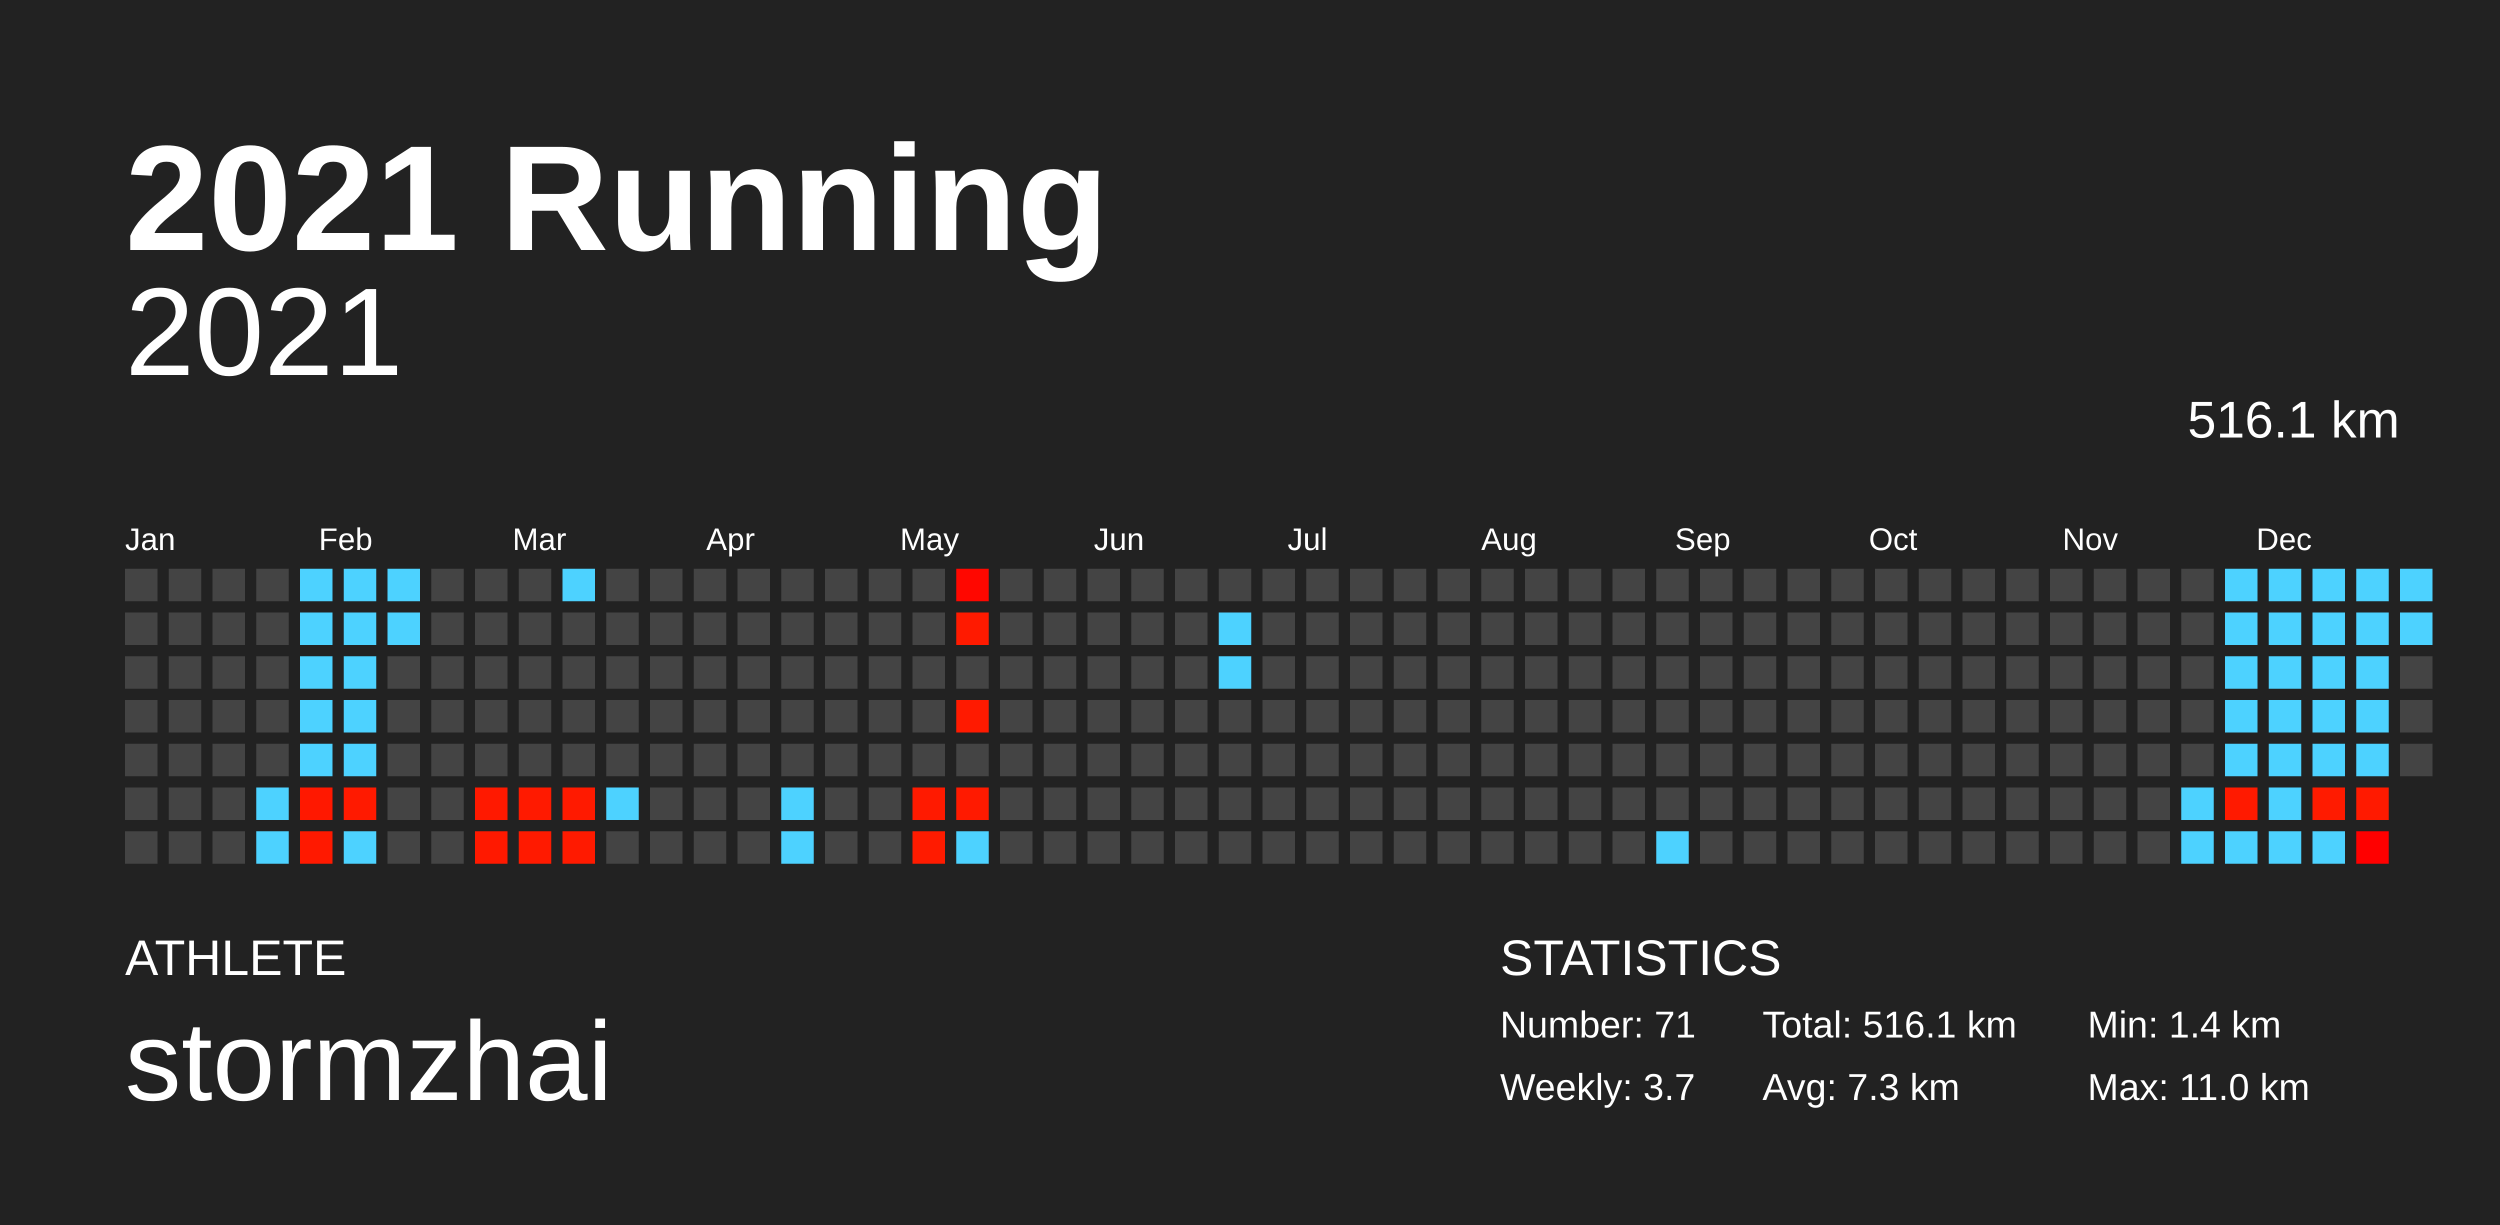
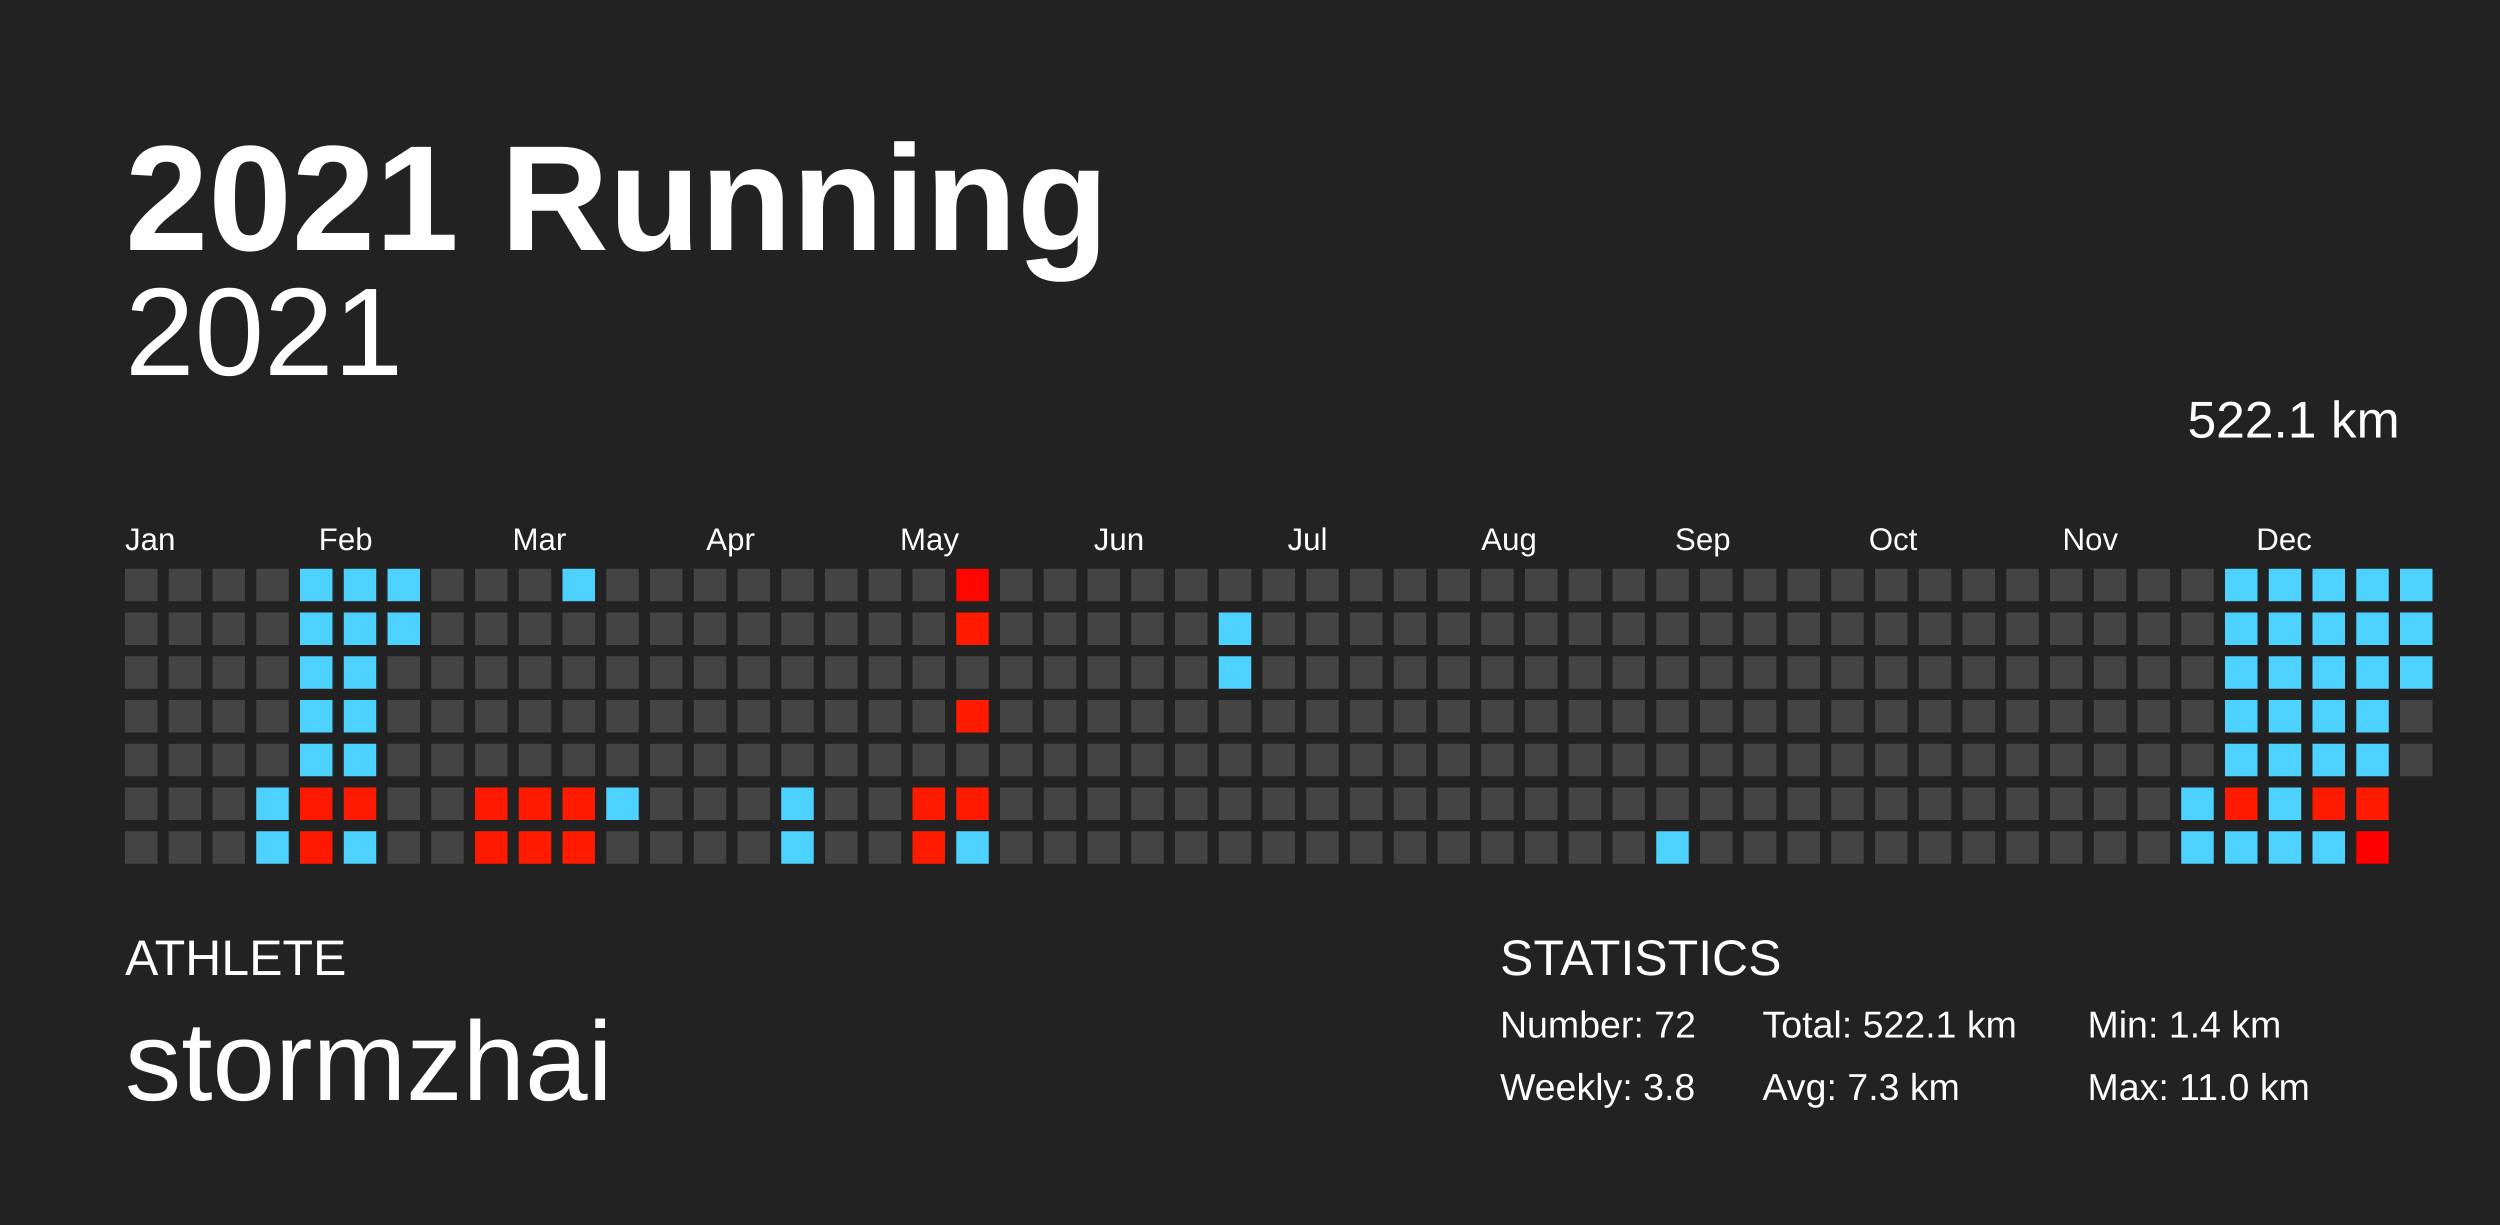
<svg xmlns="http://www.w3.org/2000/svg" baseProfile="full" height="98mm" version="1.1" viewBox="0,0,200,98" width="200mm">
  <defs />
  <rect fill="#222222" height="98" width="200" x="0" y="0" />
  <text fill="#FFFFFF" style="font-size:12px; font-family:Arial; font-weight:bold;" x="10" y="20">2021 Running</text>
  <text fill="#FFFFFF" style="font-size:4px; font-family:Arial" x="10" y="78">ATHLETE</text>
  <text fill="#FFFFFF" style="font-size:9px; font-family:Arial" x="10" y="88">stormzhai</text>
  <text fill="#FFFFFF" style="font-size:4px; font-family:Arial" x="120" y="78">STATISTICS</text>
-   <text fill="#FFFFFF" style="font-size:3px; font-family:Arial" x="120" y="83">Number: 71</text>
-   <text fill="#FFFFFF" style="font-size:3px; font-family:Arial" x="120" y="88">Weekly: 3.7</text>
-   <text fill="#FFFFFF" style="font-size:3px; font-family:Arial" x="141" y="83">Total: 516.1 km</text>
+   <text fill="#FFFFFF" style="font-size:3px; font-family:Arial" x="120" y="83">Number: 72</text>
+   <text fill="#FFFFFF" style="font-size:3px; font-family:Arial" x="120" y="88">Weekly: 3.8</text>
+   <text fill="#FFFFFF" style="font-size:3px; font-family:Arial" x="141" y="83">Total: 522.1 km</text>
  <text fill="#FFFFFF" style="font-size:3px; font-family:Arial" x="141" y="88">Avg: 7.3 km</text>
  <text fill="#FFFFFF" style="font-size:3px; font-family:Arial" x="167" y="83">Min: 1.4 km</text>
  <text fill="#FFFFFF" style="font-size:3px; font-family:Arial" x="167" y="88">Max: 11.0 km</text>
  <text alignment-baseline="hanging" fill="#FFFFFF" style="font-size:10.0px; font-family:Arial;" x="10" y="30">2021</text>
-   <text alignment-baseline="hanging" fill="#FFFFFF" style="font-size:4.125px; font-family:Arial;" x="175" y="35">516.1 km</text>
+   <text alignment-baseline="hanging" fill="#FFFFFF" style="font-size:4.125px; font-family:Arial;" x="175" y="35">522.1 km</text>
  <text fill="#FFFFFF" style="font-size:2.5px; font-family:Arial" x="10.0" y="44">Jan</text>
  <text fill="#FFFFFF" style="font-size:2.5px; font-family:Arial" x="25.5" y="44">Feb</text>
  <text fill="#FFFFFF" style="font-size:2.5px; font-family:Arial" x="41.0" y="44">Mar</text>
  <text fill="#FFFFFF" style="font-size:2.5px; font-family:Arial" x="56.5" y="44">Apr</text>
  <text fill="#FFFFFF" style="font-size:2.5px; font-family:Arial" x="72.0" y="44">May</text>
  <text fill="#FFFFFF" style="font-size:2.5px; font-family:Arial" x="87.5" y="44">Jun</text>
  <text fill="#FFFFFF" style="font-size:2.5px; font-family:Arial" x="103.0" y="44">Jul</text>
  <text fill="#FFFFFF" style="font-size:2.5px; font-family:Arial" x="118.5" y="44">Aug</text>
  <text fill="#FFFFFF" style="font-size:2.5px; font-family:Arial" x="134.0" y="44">Sep</text>
  <text fill="#FFFFFF" style="font-size:2.5px; font-family:Arial" x="149.5" y="44">Oct</text>
  <text fill="#FFFFFF" style="font-size:2.5px; font-family:Arial" x="165.0" y="44">Nov</text>
  <text fill="#FFFFFF" style="font-size:2.5px; font-family:Arial" x="180.5" y="44">Dec</text>
  <rect fill="#444444" height="2.6" width="2.6" x="10.0" y="45.5" />
  <rect fill="#444444" height="2.6" width="2.6" x="10.0" y="49.0" />
  <rect fill="#444444" height="2.6" width="2.6" x="10.0" y="52.5" />
  <rect fill="#444444" height="2.6" width="2.6" x="10.0" y="56.0" />
  <rect fill="#444444" height="2.6" width="2.6" x="10.0" y="59.5" />
  <rect fill="#444444" height="2.6" width="2.6" x="10.0" y="63.0" />
  <rect fill="#444444" height="2.6" width="2.6" x="10.0" y="66.5" />
  <rect fill="#444444" height="2.6" width="2.6" x="13.5" y="45.5" />
  <rect fill="#444444" height="2.6" width="2.6" x="13.5" y="49.0" />
  <rect fill="#444444" height="2.6" width="2.6" x="13.5" y="52.5" />
  <rect fill="#444444" height="2.6" width="2.6" x="13.5" y="56.0" />
  <rect fill="#444444" height="2.6" width="2.6" x="13.5" y="59.5" />
  <rect fill="#444444" height="2.6" width="2.6" x="13.5" y="63.0" />
  <rect fill="#444444" height="2.6" width="2.6" x="13.5" y="66.5" />
  <rect fill="#444444" height="2.6" width="2.6" x="17.0" y="45.5" />
  <rect fill="#444444" height="2.6" width="2.6" x="17.0" y="49.0" />
  <rect fill="#444444" height="2.6" width="2.6" x="17.0" y="52.5" />
  <rect fill="#444444" height="2.6" width="2.6" x="17.0" y="56.0" />
  <rect fill="#444444" height="2.6" width="2.6" x="17.0" y="59.5" />
  <rect fill="#444444" height="2.6" width="2.6" x="17.0" y="63.0" />
  <rect fill="#444444" height="2.6" width="2.6" x="17.0" y="66.5" />
  <rect fill="#444444" height="2.6" width="2.6" x="20.5" y="45.5" />
  <rect fill="#444444" height="2.6" width="2.6" x="20.5" y="49.0" />
  <rect fill="#444444" height="2.6" width="2.6" x="20.5" y="52.5" />
  <rect fill="#444444" height="2.6" width="2.6" x="20.5" y="56.0" />
  <rect fill="#444444" height="2.6" width="2.6" x="20.5" y="59.5" />
  <rect fill="#4dd2ff" height="2.6" width="2.6" x="20.5" y="63.0" />
  <rect fill="#4dd2ff" height="2.6" width="2.6" x="20.5" y="66.5" />
  <rect fill="#4dd2ff" height="2.6" width="2.6" x="24.0" y="45.5" />
  <rect fill="#4dd2ff" height="2.6" width="2.6" x="24.0" y="49.0" />
  <rect fill="#4dd2ff" height="2.6" width="2.6" x="24.0" y="52.5" />
  <rect fill="#4dd2ff" height="2.6" width="2.6" x="24.0" y="56.0" />
  <rect fill="#4dd2ff" height="2.6" width="2.6" x="24.0" y="59.5" />
  <rect fill="#ff1800" height="2.6" width="2.6" x="24.0" y="63.0" />
  <rect fill="#ff1900" height="2.6" width="2.6" x="24.0" y="66.5" />
  <rect fill="#4dd2ff" height="2.6" width="2.6" x="27.5" y="45.5" />
  <rect fill="#4dd2ff" height="2.6" width="2.6" x="27.5" y="49.0" />
  <rect fill="#4dd2ff" height="2.6" width="2.6" x="27.5" y="52.5" />
  <rect fill="#4dd2ff" height="2.6" width="2.6" x="27.5" y="56.0" />
  <rect fill="#4dd2ff" height="2.6" width="2.6" x="27.5" y="59.5" />
  <rect fill="#ff1a00" height="2.6" width="2.6" x="27.5" y="63.0" />
  <rect fill="#4dd2ff" height="2.6" width="2.6" x="27.5" y="66.5" />
  <rect fill="#4dd2ff" height="2.6" width="2.6" x="31.0" y="45.5" />
  <rect fill="#4dd2ff" height="2.6" width="2.6" x="31.0" y="49.0" />
  <rect fill="#444444" height="2.6" width="2.6" x="31.0" y="52.5" />
  <rect fill="#444444" height="2.6" width="2.6" x="31.0" y="56.0" />
  <rect fill="#444444" height="2.6" width="2.6" x="31.0" y="59.5" />
  <rect fill="#444444" height="2.6" width="2.6" x="31.0" y="63.0" />
  <rect fill="#444444" height="2.6" width="2.6" x="31.0" y="66.5" />
  <rect fill="#444444" height="2.6" width="2.6" x="34.5" y="45.5" />
  <rect fill="#444444" height="2.6" width="2.6" x="34.5" y="49.0" />
  <rect fill="#444444" height="2.6" width="2.6" x="34.5" y="52.5" />
  <rect fill="#444444" height="2.6" width="2.6" x="34.5" y="56.0" />
  <rect fill="#444444" height="2.6" width="2.6" x="34.5" y="59.5" />
  <rect fill="#444444" height="2.6" width="2.6" x="34.5" y="63.0" />
  <rect fill="#444444" height="2.6" width="2.6" x="34.5" y="66.5" />
  <rect fill="#444444" height="2.6" width="2.6" x="38.0" y="45.5" />
  <rect fill="#444444" height="2.6" width="2.6" x="38.0" y="49.0" />
  <rect fill="#444444" height="2.6" width="2.6" x="38.0" y="52.5" />
  <rect fill="#444444" height="2.6" width="2.6" x="38.0" y="56.0" />
  <rect fill="#444444" height="2.6" width="2.6" x="38.0" y="59.5" />
  <rect fill="#ff1900" height="2.6" width="2.6" x="38.0" y="63.0" />
  <rect fill="#ff1900" height="2.6" width="2.6" x="38.0" y="66.5" />
  <rect fill="#444444" height="2.6" width="2.6" x="41.5" y="45.5" />
  <rect fill="#444444" height="2.6" width="2.6" x="41.5" y="49.0" />
  <rect fill="#444444" height="2.6" width="2.6" x="41.5" y="52.5" />
  <rect fill="#444444" height="2.6" width="2.6" x="41.5" y="56.0" />
  <rect fill="#444444" height="2.6" width="2.6" x="41.5" y="59.5" />
  <rect fill="#ff1a00" height="2.6" width="2.6" x="41.5" y="63.0" />
  <rect fill="#ff1a00" height="2.6" width="2.6" x="41.5" y="66.5" />
  <rect fill="#4dd2ff" height="2.6" width="2.6" x="45.0" y="45.5" />
  <rect fill="#444444" height="2.6" width="2.6" x="45.0" y="49.0" />
  <rect fill="#444444" height="2.6" width="2.6" x="45.0" y="52.5" />
  <rect fill="#444444" height="2.6" width="2.6" x="45.0" y="56.0" />
  <rect fill="#444444" height="2.6" width="2.6" x="45.0" y="59.5" />
  <rect fill="#ff1a00" height="2.6" width="2.6" x="45.0" y="63.0" />
  <rect fill="#ff1a00" height="2.6" width="2.6" x="45.0" y="66.5" />
  <rect fill="#444444" height="2.6" width="2.6" x="48.5" y="45.5" />
  <rect fill="#444444" height="2.6" width="2.6" x="48.5" y="49.0" />
  <rect fill="#444444" height="2.6" width="2.6" x="48.5" y="52.5" />
  <rect fill="#444444" height="2.6" width="2.6" x="48.5" y="56.0" />
  <rect fill="#444444" height="2.6" width="2.6" x="48.5" y="59.5" />
  <rect fill="#4dd2ff" height="2.6" width="2.6" x="48.5" y="63.0" />
  <rect fill="#444444" height="2.6" width="2.6" x="48.5" y="66.5" />
  <rect fill="#444444" height="2.6" width="2.6" x="52.0" y="45.5" />
  <rect fill="#444444" height="2.6" width="2.6" x="52.0" y="49.0" />
  <rect fill="#444444" height="2.6" width="2.6" x="52.0" y="52.5" />
  <rect fill="#444444" height="2.6" width="2.6" x="52.0" y="56.0" />
  <rect fill="#444444" height="2.6" width="2.6" x="52.0" y="59.5" />
  <rect fill="#444444" height="2.6" width="2.6" x="52.0" y="63.0" />
  <rect fill="#444444" height="2.6" width="2.6" x="52.0" y="66.5" />
  <rect fill="#444444" height="2.6" width="2.6" x="55.5" y="45.5" />
  <rect fill="#444444" height="2.6" width="2.6" x="55.5" y="49.0" />
  <rect fill="#444444" height="2.6" width="2.6" x="55.5" y="52.5" />
  <rect fill="#444444" height="2.6" width="2.6" x="55.5" y="56.0" />
  <rect fill="#444444" height="2.6" width="2.6" x="55.5" y="59.5" />
  <rect fill="#444444" height="2.6" width="2.6" x="55.5" y="63.0" />
  <rect fill="#444444" height="2.6" width="2.6" x="55.5" y="66.5" />
  <rect fill="#444444" height="2.6" width="2.6" x="59.0" y="45.5" />
  <rect fill="#444444" height="2.6" width="2.6" x="59.0" y="49.0" />
  <rect fill="#444444" height="2.6" width="2.6" x="59.0" y="52.5" />
  <rect fill="#444444" height="2.6" width="2.6" x="59.0" y="56.0" />
  <rect fill="#444444" height="2.6" width="2.6" x="59.0" y="59.5" />
  <rect fill="#444444" height="2.6" width="2.6" x="59.0" y="63.0" />
  <rect fill="#444444" height="2.6" width="2.6" x="59.0" y="66.5" />
  <rect fill="#444444" height="2.6" width="2.6" x="62.5" y="45.5" />
  <rect fill="#444444" height="2.6" width="2.6" x="62.5" y="49.0" />
  <rect fill="#444444" height="2.6" width="2.6" x="62.5" y="52.5" />
  <rect fill="#444444" height="2.6" width="2.6" x="62.5" y="56.0" />
  <rect fill="#444444" height="2.6" width="2.6" x="62.5" y="59.5" />
  <rect fill="#4dd2ff" height="2.6" width="2.6" x="62.5" y="63.0" />
  <rect fill="#4dd2ff" height="2.6" width="2.6" x="62.5" y="66.5" />
  <rect fill="#444444" height="2.6" width="2.6" x="66.0" y="45.5" />
  <rect fill="#444444" height="2.6" width="2.6" x="66.0" y="49.0" />
  <rect fill="#444444" height="2.6" width="2.6" x="66.0" y="52.5" />
  <rect fill="#444444" height="2.6" width="2.6" x="66.0" y="56.0" />
  <rect fill="#444444" height="2.6" width="2.6" x="66.0" y="59.5" />
  <rect fill="#444444" height="2.6" width="2.6" x="66.0" y="63.0" />
  <rect fill="#444444" height="2.6" width="2.6" x="66.0" y="66.5" />
  <rect fill="#444444" height="2.6" width="2.6" x="69.5" y="45.5" />
  <rect fill="#444444" height="2.6" width="2.6" x="69.5" y="49.0" />
  <rect fill="#444444" height="2.6" width="2.6" x="69.5" y="52.5" />
  <rect fill="#444444" height="2.6" width="2.6" x="69.5" y="56.0" />
  <rect fill="#444444" height="2.6" width="2.6" x="69.5" y="59.5" />
  <rect fill="#444444" height="2.6" width="2.6" x="69.5" y="63.0" />
  <rect fill="#444444" height="2.6" width="2.6" x="69.5" y="66.5" />
  <rect fill="#444444" height="2.6" width="2.6" x="73.0" y="45.5" />
  <rect fill="#444444" height="2.6" width="2.6" x="73.0" y="49.0" />
  <rect fill="#444444" height="2.6" width="2.6" x="73.0" y="52.5" />
  <rect fill="#444444" height="2.6" width="2.6" x="73.0" y="56.0" />
  <rect fill="#444444" height="2.6" width="2.6" x="73.0" y="59.5" />
  <rect fill="#ff1a00" height="2.6" width="2.6" x="73.0" y="63.0" />
  <rect fill="#ff1b00" height="2.6" width="2.6" x="73.0" y="66.5" />
  <rect fill="#ff0700" height="2.6" width="2.6" x="76.5" y="45.5" />
  <rect fill="#ff1a00" height="2.6" width="2.6" x="76.5" y="49.0" />
  <rect fill="#444444" height="2.6" width="2.6" x="76.5" y="52.5" />
  <rect fill="#ff1a00" height="2.6" width="2.6" x="76.5" y="56.0" />
  <rect fill="#444444" height="2.6" width="2.6" x="76.5" y="59.5" />
  <rect fill="#ff1a00" height="2.6" width="2.6" x="76.5" y="63.0" />
  <rect fill="#4dd2ff" height="2.6" width="2.6" x="76.5" y="66.5" />
  <rect fill="#444444" height="2.6" width="2.6" x="80.0" y="45.5" />
  <rect fill="#444444" height="2.6" width="2.6" x="80.0" y="49.0" />
  <rect fill="#444444" height="2.6" width="2.6" x="80.0" y="52.5" />
  <rect fill="#444444" height="2.6" width="2.6" x="80.0" y="56.0" />
  <rect fill="#444444" height="2.6" width="2.6" x="80.0" y="59.5" />
  <rect fill="#444444" height="2.6" width="2.6" x="80.0" y="63.0" />
  <rect fill="#444444" height="2.6" width="2.6" x="80.0" y="66.5" />
  <rect fill="#444444" height="2.6" width="2.6" x="83.5" y="45.5" />
  <rect fill="#444444" height="2.6" width="2.6" x="83.5" y="49.0" />
  <rect fill="#444444" height="2.6" width="2.6" x="83.5" y="52.5" />
  <rect fill="#444444" height="2.6" width="2.6" x="83.5" y="56.0" />
  <rect fill="#444444" height="2.6" width="2.6" x="83.5" y="59.5" />
  <rect fill="#444444" height="2.6" width="2.6" x="83.5" y="63.0" />
  <rect fill="#444444" height="2.6" width="2.6" x="83.5" y="66.5" />
  <rect fill="#444444" height="2.6" width="2.6" x="87.0" y="45.5" />
  <rect fill="#444444" height="2.6" width="2.6" x="87.0" y="49.0" />
  <rect fill="#444444" height="2.6" width="2.6" x="87.0" y="52.5" />
  <rect fill="#444444" height="2.6" width="2.6" x="87.0" y="56.0" />
  <rect fill="#444444" height="2.6" width="2.6" x="87.0" y="59.5" />
  <rect fill="#444444" height="2.6" width="2.6" x="87.0" y="63.0" />
  <rect fill="#444444" height="2.6" width="2.6" x="87.0" y="66.5" />
  <rect fill="#444444" height="2.6" width="2.6" x="90.5" y="45.5" />
  <rect fill="#444444" height="2.6" width="2.6" x="90.5" y="49.0" />
  <rect fill="#444444" height="2.6" width="2.6" x="90.5" y="52.5" />
  <rect fill="#444444" height="2.6" width="2.6" x="90.5" y="56.0" />
  <rect fill="#444444" height="2.6" width="2.6" x="90.5" y="59.5" />
  <rect fill="#444444" height="2.6" width="2.6" x="90.5" y="63.0" />
  <rect fill="#444444" height="2.6" width="2.6" x="90.5" y="66.5" />
  <rect fill="#444444" height="2.6" width="2.6" x="94.0" y="45.5" />
  <rect fill="#444444" height="2.6" width="2.6" x="94.0" y="49.0" />
  <rect fill="#444444" height="2.6" width="2.6" x="94.0" y="52.5" />
  <rect fill="#444444" height="2.6" width="2.6" x="94.0" y="56.0" />
  <rect fill="#444444" height="2.6" width="2.6" x="94.0" y="59.5" />
  <rect fill="#444444" height="2.6" width="2.6" x="94.0" y="63.0" />
  <rect fill="#444444" height="2.6" width="2.6" x="94.0" y="66.5" />
  <rect fill="#444444" height="2.6" width="2.6" x="97.5" y="45.5" />
  <rect fill="#4dd2ff" height="2.6" width="2.6" x="97.5" y="49.0" />
  <rect fill="#4dd2ff" height="2.6" width="2.6" x="97.5" y="52.5" />
  <rect fill="#444444" height="2.6" width="2.6" x="97.5" y="56.0" />
  <rect fill="#444444" height="2.6" width="2.6" x="97.5" y="59.5" />
  <rect fill="#444444" height="2.6" width="2.6" x="97.5" y="63.0" />
  <rect fill="#444444" height="2.6" width="2.6" x="97.5" y="66.5" />
  <rect fill="#444444" height="2.6" width="2.6" x="101.0" y="45.5" />
  <rect fill="#444444" height="2.6" width="2.6" x="101.0" y="49.0" />
  <rect fill="#444444" height="2.6" width="2.6" x="101.0" y="52.5" />
  <rect fill="#444444" height="2.6" width="2.6" x="101.0" y="56.0" />
  <rect fill="#444444" height="2.6" width="2.6" x="101.0" y="59.5" />
  <rect fill="#444444" height="2.6" width="2.6" x="101.0" y="63.0" />
  <rect fill="#444444" height="2.6" width="2.6" x="101.0" y="66.5" />
  <rect fill="#444444" height="2.6" width="2.6" x="104.5" y="45.5" />
  <rect fill="#444444" height="2.6" width="2.6" x="104.5" y="49.0" />
  <rect fill="#444444" height="2.6" width="2.6" x="104.5" y="52.5" />
  <rect fill="#444444" height="2.6" width="2.6" x="104.5" y="56.0" />
  <rect fill="#444444" height="2.6" width="2.6" x="104.5" y="59.5" />
  <rect fill="#444444" height="2.6" width="2.6" x="104.5" y="63.0" />
  <rect fill="#444444" height="2.6" width="2.6" x="104.5" y="66.5" />
  <rect fill="#444444" height="2.6" width="2.6" x="108.0" y="45.5" />
  <rect fill="#444444" height="2.6" width="2.6" x="108.0" y="49.0" />
  <rect fill="#444444" height="2.6" width="2.6" x="108.0" y="52.5" />
  <rect fill="#444444" height="2.6" width="2.6" x="108.0" y="56.0" />
  <rect fill="#444444" height="2.6" width="2.6" x="108.0" y="59.5" />
  <rect fill="#444444" height="2.6" width="2.6" x="108.0" y="63.0" />
  <rect fill="#444444" height="2.6" width="2.6" x="108.0" y="66.5" />
  <rect fill="#444444" height="2.6" width="2.6" x="111.5" y="45.5" />
  <rect fill="#444444" height="2.6" width="2.6" x="111.5" y="49.0" />
  <rect fill="#444444" height="2.6" width="2.6" x="111.5" y="52.5" />
  <rect fill="#444444" height="2.6" width="2.6" x="111.5" y="56.0" />
  <rect fill="#444444" height="2.6" width="2.6" x="111.5" y="59.5" />
  <rect fill="#444444" height="2.6" width="2.6" x="111.5" y="63.0" />
  <rect fill="#444444" height="2.6" width="2.6" x="111.5" y="66.5" />
  <rect fill="#444444" height="2.6" width="2.6" x="115.0" y="45.5" />
  <rect fill="#444444" height="2.6" width="2.6" x="115.0" y="49.0" />
  <rect fill="#444444" height="2.6" width="2.6" x="115.0" y="52.5" />
  <rect fill="#444444" height="2.6" width="2.6" x="115.0" y="56.0" />
  <rect fill="#444444" height="2.6" width="2.6" x="115.0" y="59.5" />
  <rect fill="#444444" height="2.6" width="2.6" x="115.0" y="63.0" />
  <rect fill="#444444" height="2.6" width="2.6" x="115.0" y="66.5" />
  <rect fill="#444444" height="2.6" width="2.6" x="118.5" y="45.5" />
  <rect fill="#444444" height="2.6" width="2.6" x="118.5" y="49.0" />
  <rect fill="#444444" height="2.6" width="2.6" x="118.5" y="52.5" />
  <rect fill="#444444" height="2.6" width="2.6" x="118.5" y="56.0" />
  <rect fill="#444444" height="2.6" width="2.6" x="118.5" y="59.5" />
  <rect fill="#444444" height="2.6" width="2.6" x="118.5" y="63.0" />
  <rect fill="#444444" height="2.6" width="2.6" x="118.5" y="66.5" />
  <rect fill="#444444" height="2.6" width="2.6" x="122.0" y="45.5" />
  <rect fill="#444444" height="2.6" width="2.6" x="122.0" y="49.0" />
  <rect fill="#444444" height="2.6" width="2.6" x="122.0" y="52.5" />
  <rect fill="#444444" height="2.6" width="2.6" x="122.0" y="56.0" />
  <rect fill="#444444" height="2.6" width="2.6" x="122.0" y="59.5" />
  <rect fill="#444444" height="2.6" width="2.6" x="122.0" y="63.0" />
  <rect fill="#444444" height="2.6" width="2.6" x="122.0" y="66.5" />
  <rect fill="#444444" height="2.6" width="2.6" x="125.5" y="45.5" />
  <rect fill="#444444" height="2.6" width="2.6" x="125.5" y="49.0" />
  <rect fill="#444444" height="2.6" width="2.6" x="125.5" y="52.5" />
  <rect fill="#444444" height="2.6" width="2.6" x="125.5" y="56.0" />
  <rect fill="#444444" height="2.6" width="2.6" x="125.5" y="59.5" />
  <rect fill="#444444" height="2.6" width="2.6" x="125.5" y="63.0" />
  <rect fill="#444444" height="2.6" width="2.6" x="125.5" y="66.5" />
  <rect fill="#444444" height="2.6" width="2.6" x="129.0" y="45.5" />
  <rect fill="#444444" height="2.6" width="2.6" x="129.0" y="49.0" />
  <rect fill="#444444" height="2.6" width="2.6" x="129.0" y="52.5" />
  <rect fill="#444444" height="2.6" width="2.6" x="129.0" y="56.0" />
  <rect fill="#444444" height="2.6" width="2.6" x="129.0" y="59.5" />
  <rect fill="#444444" height="2.6" width="2.6" x="129.0" y="63.0" />
  <rect fill="#444444" height="2.6" width="2.6" x="129.0" y="66.5" />
  <rect fill="#444444" height="2.6" width="2.6" x="132.5" y="45.5" />
  <rect fill="#444444" height="2.6" width="2.6" x="132.5" y="49.0" />
  <rect fill="#444444" height="2.6" width="2.6" x="132.5" y="52.5" />
  <rect fill="#444444" height="2.6" width="2.6" x="132.5" y="56.0" />
  <rect fill="#444444" height="2.6" width="2.6" x="132.5" y="59.5" />
  <rect fill="#444444" height="2.6" width="2.6" x="132.5" y="63.0" />
  <rect fill="#4dd2ff" height="2.6" width="2.6" x="132.5" y="66.5" />
  <rect fill="#444444" height="2.6" width="2.6" x="136.0" y="45.5" />
  <rect fill="#444444" height="2.6" width="2.6" x="136.0" y="49.0" />
  <rect fill="#444444" height="2.6" width="2.6" x="136.0" y="52.5" />
  <rect fill="#444444" height="2.6" width="2.6" x="136.0" y="56.0" />
  <rect fill="#444444" height="2.6" width="2.6" x="136.0" y="59.5" />
  <rect fill="#444444" height="2.6" width="2.6" x="136.0" y="63.0" />
  <rect fill="#444444" height="2.6" width="2.6" x="136.0" y="66.5" />
  <rect fill="#444444" height="2.6" width="2.6" x="139.5" y="45.5" />
  <rect fill="#444444" height="2.6" width="2.6" x="139.5" y="49.0" />
  <rect fill="#444444" height="2.6" width="2.6" x="139.5" y="52.5" />
  <rect fill="#444444" height="2.6" width="2.6" x="139.5" y="56.0" />
  <rect fill="#444444" height="2.6" width="2.6" x="139.5" y="59.5" />
  <rect fill="#444444" height="2.6" width="2.6" x="139.5" y="63.0" />
  <rect fill="#444444" height="2.6" width="2.6" x="139.5" y="66.5" />
  <rect fill="#444444" height="2.6" width="2.6" x="143.0" y="45.5" />
  <rect fill="#444444" height="2.6" width="2.6" x="143.0" y="49.0" />
  <rect fill="#444444" height="2.6" width="2.6" x="143.0" y="52.5" />
  <rect fill="#444444" height="2.6" width="2.6" x="143.0" y="56.0" />
  <rect fill="#444444" height="2.6" width="2.6" x="143.0" y="59.5" />
  <rect fill="#444444" height="2.6" width="2.6" x="143.0" y="63.0" />
  <rect fill="#444444" height="2.6" width="2.6" x="143.0" y="66.5" />
  <rect fill="#444444" height="2.6" width="2.6" x="146.5" y="45.5" />
  <rect fill="#444444" height="2.6" width="2.6" x="146.5" y="49.0" />
  <rect fill="#444444" height="2.6" width="2.6" x="146.5" y="52.5" />
  <rect fill="#444444" height="2.6" width="2.6" x="146.5" y="56.0" />
  <rect fill="#444444" height="2.6" width="2.6" x="146.5" y="59.5" />
  <rect fill="#444444" height="2.6" width="2.6" x="146.5" y="63.0" />
  <rect fill="#444444" height="2.6" width="2.6" x="146.5" y="66.5" />
  <rect fill="#444444" height="2.6" width="2.6" x="150.0" y="45.5" />
  <rect fill="#444444" height="2.6" width="2.6" x="150.0" y="49.0" />
  <rect fill="#444444" height="2.6" width="2.6" x="150.0" y="52.5" />
  <rect fill="#444444" height="2.6" width="2.6" x="150.0" y="56.0" />
  <rect fill="#444444" height="2.6" width="2.6" x="150.0" y="59.5" />
  <rect fill="#444444" height="2.6" width="2.6" x="150.0" y="63.0" />
  <rect fill="#444444" height="2.6" width="2.6" x="150.0" y="66.5" />
  <rect fill="#444444" height="2.6" width="2.6" x="153.5" y="45.5" />
  <rect fill="#444444" height="2.6" width="2.6" x="153.5" y="49.0" />
  <rect fill="#444444" height="2.6" width="2.6" x="153.5" y="52.5" />
  <rect fill="#444444" height="2.6" width="2.6" x="153.5" y="56.0" />
  <rect fill="#444444" height="2.6" width="2.6" x="153.5" y="59.5" />
  <rect fill="#444444" height="2.6" width="2.6" x="153.5" y="63.0" />
  <rect fill="#444444" height="2.6" width="2.6" x="153.5" y="66.5" />
  <rect fill="#444444" height="2.6" width="2.6" x="157.0" y="45.5" />
  <rect fill="#444444" height="2.6" width="2.6" x="157.0" y="49.0" />
  <rect fill="#444444" height="2.6" width="2.6" x="157.0" y="52.5" />
  <rect fill="#444444" height="2.6" width="2.6" x="157.0" y="56.0" />
  <rect fill="#444444" height="2.6" width="2.6" x="157.0" y="59.5" />
  <rect fill="#444444" height="2.6" width="2.6" x="157.0" y="63.0" />
  <rect fill="#444444" height="2.6" width="2.6" x="157.0" y="66.5" />
  <rect fill="#444444" height="2.6" width="2.6" x="160.5" y="45.5" />
  <rect fill="#444444" height="2.6" width="2.6" x="160.5" y="49.0" />
  <rect fill="#444444" height="2.6" width="2.6" x="160.5" y="52.5" />
  <rect fill="#444444" height="2.6" width="2.6" x="160.5" y="56.0" />
  <rect fill="#444444" height="2.6" width="2.6" x="160.5" y="59.5" />
  <rect fill="#444444" height="2.6" width="2.6" x="160.5" y="63.0" />
  <rect fill="#444444" height="2.6" width="2.6" x="160.5" y="66.5" />
  <rect fill="#444444" height="2.6" width="2.6" x="164.0" y="45.5" />
  <rect fill="#444444" height="2.6" width="2.6" x="164.0" y="49.0" />
  <rect fill="#444444" height="2.6" width="2.6" x="164.0" y="52.5" />
  <rect fill="#444444" height="2.6" width="2.6" x="164.0" y="56.0" />
  <rect fill="#444444" height="2.6" width="2.6" x="164.0" y="59.5" />
  <rect fill="#444444" height="2.6" width="2.6" x="164.0" y="63.0" />
  <rect fill="#444444" height="2.6" width="2.6" x="164.0" y="66.5" />
  <rect fill="#444444" height="2.6" width="2.6" x="167.5" y="45.5" />
  <rect fill="#444444" height="2.6" width="2.6" x="167.5" y="49.0" />
  <rect fill="#444444" height="2.6" width="2.6" x="167.5" y="52.5" />
  <rect fill="#444444" height="2.6" width="2.6" x="167.5" y="56.0" />
  <rect fill="#444444" height="2.6" width="2.6" x="167.5" y="59.5" />
  <rect fill="#444444" height="2.6" width="2.6" x="167.5" y="63.0" />
  <rect fill="#444444" height="2.6" width="2.6" x="167.5" y="66.5" />
  <rect fill="#444444" height="2.6" width="2.6" x="171.0" y="45.5" />
  <rect fill="#444444" height="2.6" width="2.6" x="171.0" y="49.0" />
  <rect fill="#444444" height="2.6" width="2.6" x="171.0" y="52.5" />
  <rect fill="#444444" height="2.6" width="2.6" x="171.0" y="56.0" />
  <rect fill="#444444" height="2.6" width="2.6" x="171.0" y="59.5" />
  <rect fill="#444444" height="2.6" width="2.6" x="171.0" y="63.0" />
  <rect fill="#444444" height="2.6" width="2.6" x="171.0" y="66.5" />
  <rect fill="#444444" height="2.6" width="2.6" x="174.5" y="45.5" />
  <rect fill="#444444" height="2.6" width="2.6" x="174.5" y="49.0" />
  <rect fill="#444444" height="2.6" width="2.6" x="174.5" y="52.5" />
  <rect fill="#444444" height="2.6" width="2.6" x="174.5" y="56.0" />
  <rect fill="#444444" height="2.6" width="2.6" x="174.5" y="59.5" />
  <rect fill="#4dd2ff" height="2.6" width="2.6" x="174.5" y="63.0" />
  <rect fill="#4dd2ff" height="2.6" width="2.6" x="174.5" y="66.5" />
  <rect fill="#4dd2ff" height="2.6" width="2.6" x="178.0" y="45.5" />
  <rect fill="#4dd2ff" height="2.6" width="2.6" x="178.0" y="49.0" />
  <rect fill="#4dd2ff" height="2.6" width="2.6" x="178.0" y="52.5" />
  <rect fill="#4dd2ff" height="2.6" width="2.6" x="178.0" y="56.0" />
  <rect fill="#4dd2ff" height="2.6" width="2.6" x="178.0" y="59.5" />
  <rect fill="#ff1a00" height="2.6" width="2.6" x="178.0" y="63.0" />
  <rect fill="#4dd2ff" height="2.6" width="2.6" x="178.0" y="66.5" />
  <rect fill="#4dd2ff" height="2.6" width="2.6" x="181.5" y="45.5" />
  <rect fill="#4dd2ff" height="2.6" width="2.6" x="181.5" y="49.0" />
  <rect fill="#4dd2ff" height="2.6" width="2.6" x="181.5" y="52.5" />
  <rect fill="#4dd2ff" height="2.6" width="2.6" x="181.5" y="56.0" />
  <rect fill="#4dd2ff" height="2.6" width="2.6" x="181.5" y="59.5" />
  <rect fill="#4dd2ff" height="2.6" width="2.6" x="181.5" y="63.0" />
  <rect fill="#4dd2ff" height="2.6" width="2.6" x="181.5" y="66.5" />
  <rect fill="#4dd2ff" height="2.6" width="2.6" x="185.0" y="45.5" />
  <rect fill="#4dd2ff" height="2.6" width="2.6" x="185.0" y="49.0" />
  <rect fill="#4dd2ff" height="2.6" width="2.6" x="185.0" y="52.5" />
  <rect fill="#4dd2ff" height="2.6" width="2.6" x="185.0" y="56.0" />
  <rect fill="#4dd2ff" height="2.6" width="2.6" x="185.0" y="59.5" />
  <rect fill="#ff1b00" height="2.6" width="2.6" x="185.0" y="63.0" />
  <rect fill="#4dd2ff" height="2.6" width="2.6" x="185.0" y="66.5" />
  <rect fill="#4dd2ff" height="2.6" width="2.6" x="188.5" y="45.5" />
  <rect fill="#4dd2ff" height="2.6" width="2.6" x="188.5" y="49.0" />
  <rect fill="#4dd2ff" height="2.6" width="2.6" x="188.5" y="52.5" />
  <rect fill="#4dd2ff" height="2.6" width="2.6" x="188.5" y="56.0" />
  <rect fill="#4dd2ff" height="2.6" width="2.6" x="188.5" y="59.5" />
  <rect fill="#ff1a00" height="2.6" width="2.6" x="188.5" y="63.0" />
  <rect fill="#ff0000" height="2.6" width="2.6" x="188.5" y="66.5" />
  <rect fill="#4dd2ff" height="2.6" width="2.6" x="192.0" y="45.5" />
  <rect fill="#4dd2ff" height="2.6" width="2.6" x="192.0" y="49.0" />
-   <rect fill="#444444" height="2.6" width="2.6" x="192.0" y="52.5" />
+   <rect fill="#4dd2ff" height="2.6" width="2.6" x="192.0" y="52.5" />
  <rect fill="#444444" height="2.6" width="2.6" x="192.0" y="56.0" />
  <rect fill="#444444" height="2.6" width="2.6" x="192.0" y="59.5" />
</svg>
